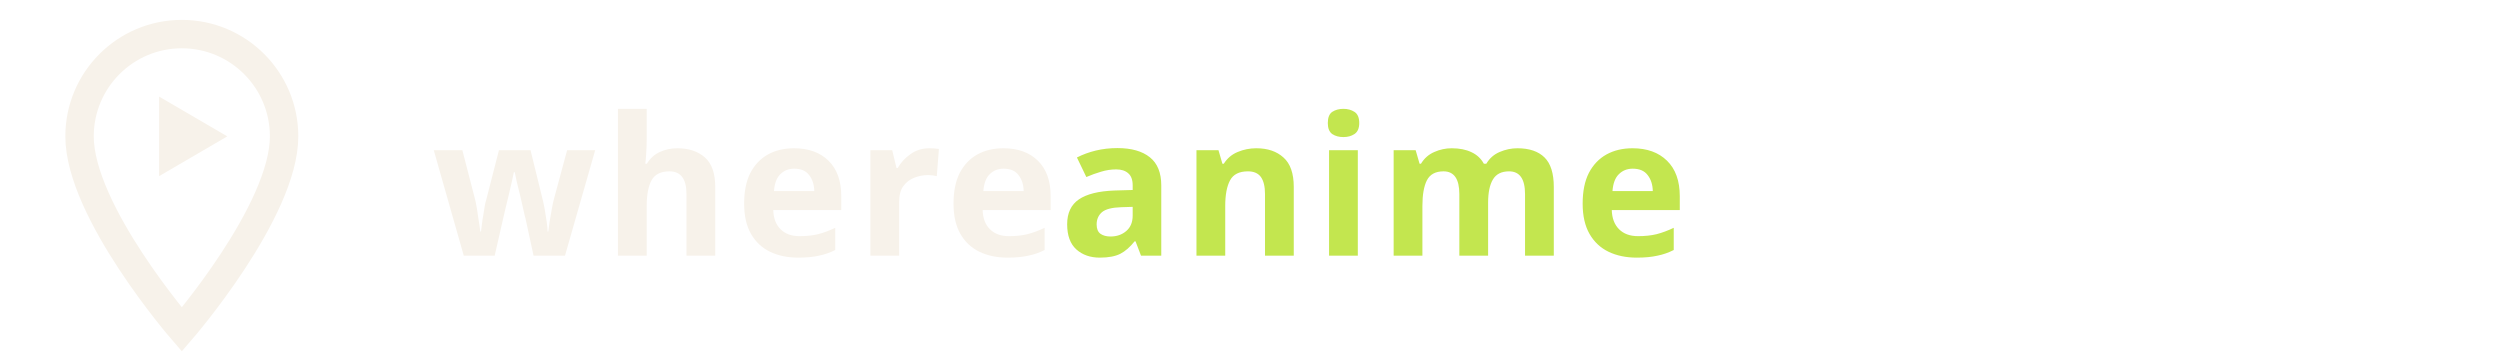
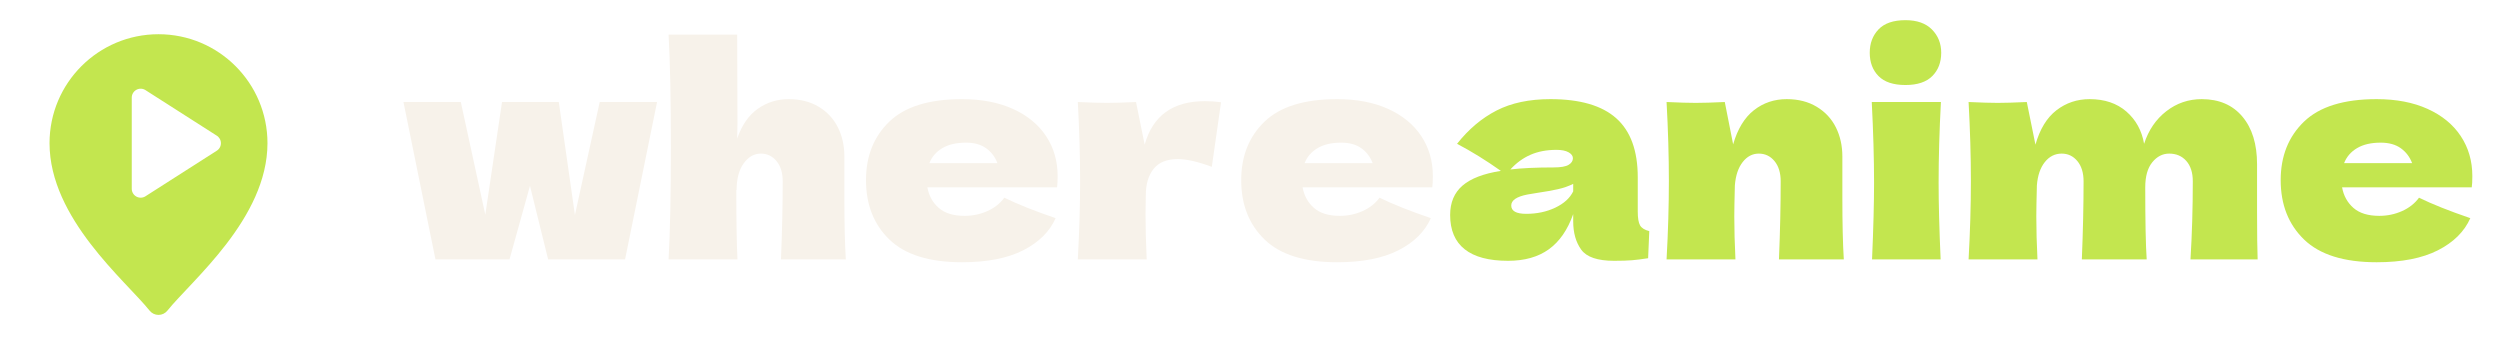
- <svg xmlns="http://www.w3.org/2000/svg" viewBox="0 0 220 32" width="220" height="32">
-   <g color="#f7f2ea">
-     <path d="M16 3a9 9 0 0 0-9 9c0 6.6 9 17 9 17s9-10.4 9-17a9 9 0 0 0-9-9Z" fill="none" stroke="currentColor" stroke-width="2.5" />
-     <path d="M14 8.5v7l6-3.5Z" fill="currentColor" />
+ <svg xmlns="http://www.w3.org/2000/svg" viewBox="0 0 347 48" width="347" height="48">
+   <g color="#c3e64f" transform="translate(0 2) scale(1.375)">
+     <path fill="currentColor" fill-rule="evenodd" d="M16 2a11 11 0 0 1 11 11c0 7.6-7.7 13.9-10.1 16.9a1.15 1.15 0 0 1-1.8 0C12.7 26.9 5 20.6 5 13A11 11 0 0 1 16 2Z M13.3 8.4a0.9 0.9 0 0 1 1.35-0.78l7.2 4.6a0.9 0.9 0 0 1 0 1.56l-7.2 4.6a0.9 0.9 0 0 1-1.35-0.78Z" />
  </g>
-   <text x="38" y="22.5" font-family="Saira, 'Segoe UI', sans-serif" font-size="17" font-weight="800" letter-spacing="0.5" fill="#f7f2ea">where<tspan fill="#c3e64f">anime</tspan>
-   </text>
+   <g transform="translate(56 36)">
+     <g fill="#f7f2ea">
+       <path transform="translate(0.00 0) scale(0.04 -0.04)" d="M595 154L681 546L880 546L769 0L502 0L439 255L368 0L111 0L0 546L199 546L284 155L342 546L539 546Z" />
+       <path transform="translate(35.20 0) scale(0.04 -0.04)" d="M430 0Q436 147 436 271Q436 315 414.5 341Q393 367 360 367Q325 367 300.5 333Q276 299 276 240L275 242Q275 79 279 0L40 0Q48 144 48 390Q48 636 40 780L278 780L279 472L278 419Q302 489 349.5 522.5Q397 556 457 556Q517 556 561 529.5Q605 503 627.5 458Q650 413 650 357L650 213Q650 80 655 0Z" />
+       <path transform="translate(63.00 0) scale(0.04 -0.04)" d="M569 250L243 250Q251 206 282.5 178.5Q314 151 372 151Q414 151 451 167.5Q488 184 510 214Q577 181 688 143Q657 73 575.5 31.5Q494 -10 363 -10Q193 -10 111.5 68.5Q30 147 30 275Q30 400 111 478Q192 556 363 556Q465 556 540 522Q615 488 655 427.5Q695 367 695 289Q695 263 693 250ZM377 405Q327 405 295 386Q263 367 250 334L486 334Q474 366 447 385.5Q420 405 377 405Z" />
+       <path transform="translate(92.00 0) scale(0.04 -0.04)" d="M272 398Q314 549 481 549Q510 549 537 545L505 321Q433 348 387 348Q330 348 303 314Q276 280 276 223L276 224L275 158Q275 87 279 0L40 0Q48 144 48 272Q48 400 40 546Q106 543 141 543Q178 543 242 546Z" />
+       <path transform="translate(115.08 0) scale(0.04 -0.04)" d="M569 250L243 250Q251 206 282.5 178.5Q314 151 372 151Q414 151 451 167.5Q488 184 510 214Q577 181 688 143Q657 73 575.5 31.5Q494 -10 363 -10Q193 -10 111.5 68.5Q30 147 30 275Q30 400 111 478Q192 556 363 556Q465 556 540 522Q615 488 655 427.5Q695 367 695 289Q695 263 693 250ZM377 405Q327 405 295 386Q263 367 250 334L486 334Q474 366 447 385.5Q420 405 377 405Z" />
+     </g>
+     <g transform="translate(144.08 0)">
+       <g fill="#c3e64f">
+         <path transform="translate(0.00 0) scale(0.04 -0.04)" d="M681 166Q681 132 689 118Q697 104 721 98L717 4Q685 -1 661.5 -3Q638 -5 599 -5Q513 -5 485 33.5Q457 72 457 132L457 157Q428 75 372.5 35Q317 -5 231 -5Q131 -5 80.5 35Q30 75 30 154Q30 219 73 256Q116 293 206 307Q130 361 54 401Q114 477 191 516.5Q268 556 378 556Q532 556 606.5 489.5Q681 423 681 285ZM399 380Q348 380 309 363Q270 346 239 312Q299 319 389 319Q426 319 441 328Q456 337 456 351Q456 363 441 371.5Q426 380 399 380ZM294 158Q350 158 395 179.5Q440 201 457 236L457 262Q433 250 404 243.5Q375 237 334 231L298 225Q242 214 242 187Q242 158 294 158Z" />
+         <path transform="translate(29.64 0) scale(0.04 -0.04)" d="M430 0Q436 147 436 271Q436 315 414.5 341Q393 367 360 367Q327 367 304 337.5Q281 308 277 257Q275 181 275 149Q275 81 279 0L40 0Q48 144 48 272Q48 400 40 546Q106 543 141 543Q178 543 242 546L271 399Q294 479 343 517.5Q392 556 457 556Q517 556 561 529.5Q605 503 627.5 458Q650 413 650 357L650 213Q650 80 655 0Z" />
+         <path transform="translate(57.44 0) scale(0.04 -0.04)" d="M174 605Q111 605 80.5 636Q50 667 50 717Q50 766 80.5 798Q111 830 174 830Q234 830 266 797.5Q298 765 298 717Q298 667 267 636Q236 605 174 605ZM58 0Q65 161 65 266Q65 391 57 546L297 546Q289 397 289 266Q289 156 296 0Z" />
+         <path transform="translate(71.36 0) scale(0.04 -0.04)" d="M815 0Q823 131 823 271Q823 316 800.5 341.5Q778 367 741 367Q707 367 682.5 337Q658 307 658 250L658 251Q658 74 663 0L438 0Q444 147 444 271Q444 315 422.5 341Q401 367 368 367Q333 367 309.5 337.5Q286 308 282 257Q280 181 280 149Q280 81 284 0L45 0Q53 144 53 272Q53 400 45 546Q111 543 146 543Q183 543 247 546L277 398Q300 479 350 517.5Q400 556 465 556Q543 556 592.5 513Q642 470 654 401Q677 472 731 514Q785 556 854 556Q944 556 995 495.5Q1046 435 1046 330L1046 164Q1046 51 1048 0Z" />
+         <path transform="translate(115.28 0) scale(0.04 -0.04)" d="M569 250L243 250Q251 206 282.5 178.5Q314 151 372 151Q414 151 451 167.5Q488 184 510 214Q577 181 688 143Q657 73 575.5 31.5Q494 -10 363 -10Q193 -10 111.5 68.5Q30 147 30 275Q30 400 111 478Q192 556 363 556Q465 556 540 522Q615 488 655 427.5Q695 367 695 289Q695 263 693 250ZM377 405Q327 405 295 386Q263 367 250 334L486 334Q474 366 447 385.5Q420 405 377 405Z" />
+       </g>
+     </g>
+   </g>
</svg>
